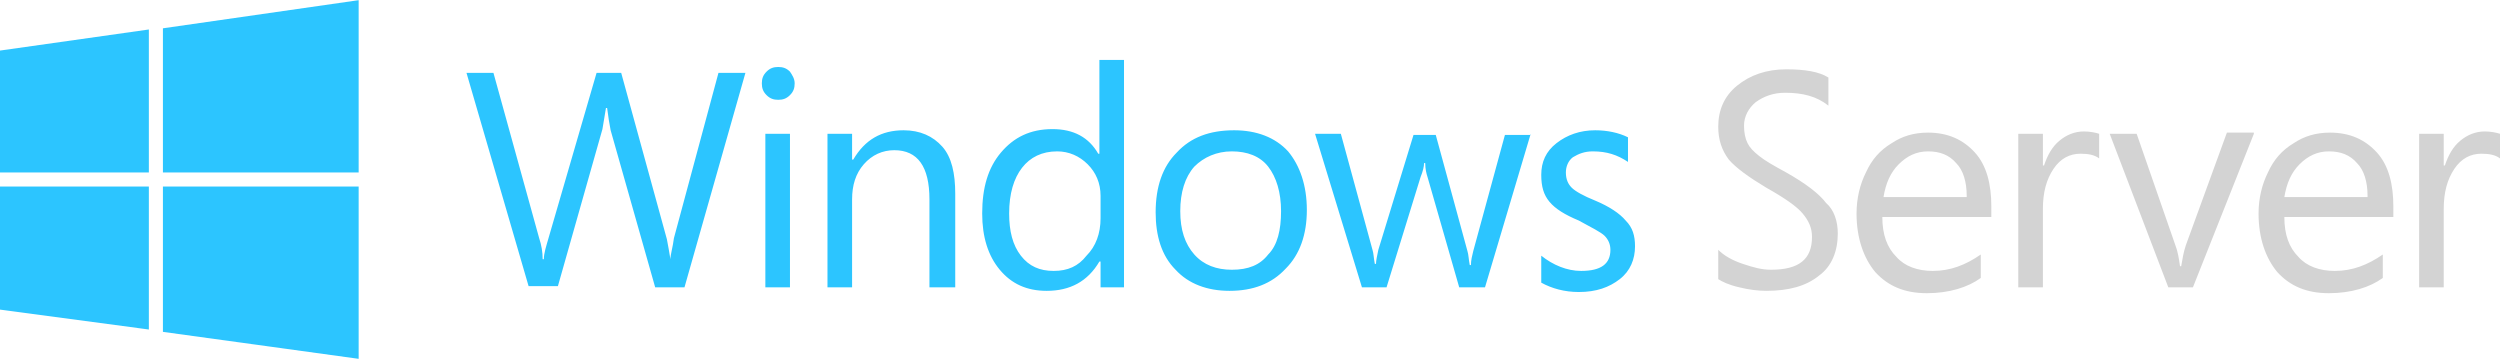
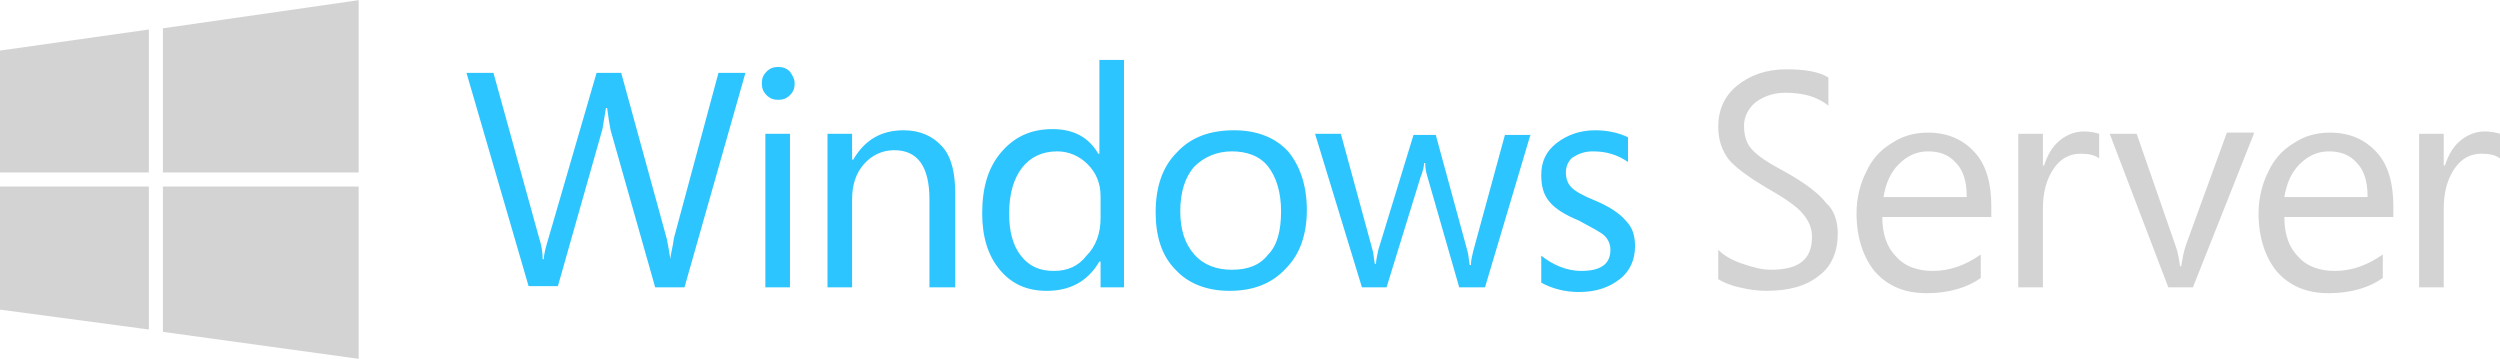
<svg xmlns="http://www.w3.org/2000/svg" width="2500" height="359" viewBox="0 0 1312.316 188.266">
-   <path fill="#2CC5FF" d="M78.138 90.443V15.384L0 26.454v63.989zM85.52 90.443h102.746V0L85.52 14.766zM78.138 97.825H0v64.602l78.138 10.456zM85.52 97.825v76.29l102.746 14.151V97.825z" />
+   <path fill="#d3d3d3" d="M78.138 90.443V15.384L0 26.454v63.989zM85.52 90.443h102.746V0L85.52 14.766zM78.138 97.825H0v64.602l78.138 10.456zM85.52 97.825v76.29l102.746 14.151V97.825z" />
  <g>
    <path fill="#d3d3d3" d="M964.705 122.435c0 9.229-3.078 17.227-9.844 22.146-6.771 5.538-15.996 7.998-27.686 7.998-4.307 0-9.23-.614-14.154-1.844-5.533-1.23-9.227-3.074-11.072-4.306v-15.382c3.074 3.076 7.383 5.536 12.922 7.382 5.533 1.847 9.842 3.075 14.766 3.075 14.764 0 21.531-5.537 21.531-17.227 0-4.923-1.846-8.612-4.92-12.308-3.078-3.688-9.23-7.998-19.072-13.532-9.23-5.538-15.998-10.461-19.688-14.767-3.693-4.924-5.539-10.462-5.539-17.229 0-8.611 3.074-15.996 9.846-21.533 6.766-5.538 15.381-8.613 25.838-8.613 9.844 0 17.229 1.231 22.148 4.309V55.37c-6.152-4.923-13.533-6.769-22.764-6.769-6.15 0-11.074 1.846-15.381 4.924-3.691 3.076-6.152 7.382-6.152 12.306 0 3.691.615 6.768 1.848 9.229 1.229 2.459 3.072 4.307 6.148 6.768 3.076 2.46 7.383 4.921 14.148 8.612 9.846 5.536 17.229 11.073 20.918 15.997 4.309 3.692 6.159 9.845 6.159 15.998zM1045.302 113.823h-57.221c0 9.228 2.463 15.997 7.383 20.916 4.305 4.922 11.074 7.383 19.072 7.383 9.23 0 17.229-3.075 25.227-8.613v12.307c-6.768 4.922-16.613 7.998-28.301 7.998-11.693 0-20.307-3.692-27.074-11.075-6.15-7.382-9.84-17.842-9.84-30.765 0-7.998 1.84-15.38 4.922-21.533 3.074-6.766 7.383-11.689 13.533-15.38 5.537-3.692 11.689-5.537 19.074-5.537 10.459 0 18.457 3.689 24.607 10.458 6.154 6.768 8.617 16.612 8.617 28.303v5.538h.001zm-12.923-11.077c0-7.384-1.844-13.536-5.537-17.228-3.691-4.308-8.611-6.151-14.766-6.151-6.152 0-11.074 2.462-15.381 6.768-4.309 4.308-6.768 9.845-8 17.227h43.684v-.616zM1101.9 83.06c-2.459-1.848-5.537-2.46-9.842-2.46-5.539 0-10.463 2.46-14.15 7.998-3.693 5.536-5.537 12.306-5.537 20.917v41.222h-12.922V70.138h12.922v16.613h.611c1.85-5.539 4.309-9.845 8-12.92 3.693-3.078 7.998-4.923 12.922-4.923 3.074 0 6.15.615 7.996 1.23V83.06zM1183.113 70.138l-31.99 80.599h-12.924l-30.76-80.599h14.148l20.303 58.449c1.232 3.075 1.846 6.769 2.461 11.073h.613c.617-3.691 1.23-7.381 2.465-11.073l21.531-59.063h14.148v.613h.005zM1255.713 113.823h-56.602c0 9.228 2.461 15.997 7.381 20.916 4.309 4.922 11.072 7.383 19.072 7.383 9.229 0 17.229-3.075 25.227-8.613v12.307c-6.766 4.922-16.613 7.998-28.301 7.998s-20.307-3.692-27.068-11.075c-6.154-7.382-9.848-17.842-9.848-30.765 0-7.998 1.848-15.38 4.924-21.533 3.074-6.766 7.383-11.689 13.537-15.38 5.537-3.692 11.688-5.537 19.072-5.537 10.455 0 18.455 3.689 24.605 10.458 6.154 6.768 8.617 16.612 8.617 28.303v5.536h-.617v.002h.001zm-12.918-11.077c0-7.384-1.848-13.536-5.537-17.228-3.693-4.308-8.613-6.151-14.768-6.151s-11.072 2.462-15.383 6.768c-4.305 4.308-6.768 9.845-7.996 17.227h43.684v-.616zM1312.314 83.06c-2.461-1.848-5.537-2.46-9.844-2.46-5.537 0-10.459 2.46-14.15 7.998-3.689 5.536-5.539 12.306-5.539 20.917v41.222h-12.916V70.138h12.916v16.613h.619c1.844-5.539 4.307-9.845 7.998-12.92 3.691-3.078 7.998-4.923 12.918-4.923 3.078 0 6.154.615 8 1.23V83.06h-.002z" />
  </g>
  <g>
    <path fill="#2CC5FF" d="M391.296 38.146l-31.994 112.59h-15.379l-23.382-82.443c-.612-3.078-1.23-6.768-1.843-11.69h-.618l-1.843 11.076-23.381 82.441h-15.381L244.867 38.146h14.151l23.994 86.749c1.229 3.692 1.846 7.385 1.846 11.074h.614c0-3.075 1.229-6.769 2.462-11.074l25.227-86.75h12.917l23.995 87.365c.617 3.076 1.23 6.77 1.849 10.459 0-2.461 1.229-6.149 1.844-11.074l23.379-86.75 14.151.001zM417.138 43.683c0 2.46-.617 4.306-2.461 6.153-1.847 1.844-3.692 2.46-6.155 2.46-2.458 0-4.306-.616-6.151-2.46-1.846-1.847-2.46-3.693-2.46-6.153 0-2.462.613-4.308 2.46-6.153 1.846-1.845 3.692-2.46 6.151-2.46 2.462 0 4.309.615 6.155 2.46 1.23 1.845 2.461 3.692 2.461 6.153zm-2.462 107.054h-12.92V70.138h12.92v80.599zM500.81 150.737h-12.918v-46.146c0-17.226-6.156-25.839-18.46-25.839-6.152 0-11.689 2.46-15.996 7.383-4.305 4.921-6.152 11.072-6.152 18.456v46.146h-12.919V70.138h12.92v13.536h.616c6.151-10.46 14.767-15.38 26.455-15.38 8.612 0 15.379 3.076 20.305 8.612 4.921 5.537 6.767 14.15 6.767 24.611v49.22h-.618zM590.635 150.737h-12.92V137.2h-.613c-6.152 10.462-15.384 15.38-27.687 15.38-10.458 0-18.457-3.689-24.609-11.073-6.151-7.381-9.228-17.227-9.228-29.533 0-13.532 3.077-23.993 9.843-31.992 6.768-7.998 15.382-12.303 27.068-12.303 11.077 0 19.074 4.305 23.995 12.92h.618V31.377h12.919v119.358l.614.002zm-12.921-36.299v-11.69c0-6.771-2.461-12.307-6.767-16.612-4.307-4.307-9.843-6.768-15.996-6.768-7.998 0-14.15 3.074-18.458 8.613-4.307 5.536-6.769 13.535-6.769 23.993 0 9.229 1.848 16.613 6.155 22.151 4.306 5.535 9.841 7.997 17.227 7.997 7.38 0 12.918-2.462 17.228-7.997 4.918-4.925 7.38-11.69 7.38-19.687zM685.998 110.129c0 12.92-3.689 23.379-11.074 30.763-7.383 7.999-17.229 11.689-29.531 11.689-11.69 0-21.533-3.69-28.301-11.074-7.385-7.381-10.461-17.841-10.461-30.146 0-13.533 3.693-23.993 11.075-31.377 7.385-7.999 17.229-11.689 30.149-11.689 11.691 0 21.533 3.69 28.298 11.074 6.155 7.382 9.845 17.838 9.845 30.76zm-13.537.614c0-9.841-2.459-17.84-6.766-23.378-4.309-5.537-11.076-7.998-19.074-7.998s-14.766 3.075-19.688 7.998c-4.922 5.538-7.382 13.536-7.382 23.378 0 9.845 2.46 17.229 7.382 22.766 4.923 5.538 11.69 7.998 19.688 7.998 8.613 0 14.767-2.46 19.074-7.998 4.92-4.922 6.766-12.921 6.766-22.766zM803.51 70.138l-23.994 80.599h-13.537l-16.611-57.833c-.613-1.847-1.229-4.307-1.229-7.381h-.615c0 1.844-.613 4.305-1.844 7.381l-17.846 57.833h-12.918l-24.609-80.599h13.533l16.613 60.911c.613 1.845.613 4.307 1.23 7.382h.613c0-1.846.615-4.306 1.229-7.382l18.459-60.295h11.689l16.613 60.909c.613 1.846.613 4.307 1.229 7.384h.617c0-2.462.613-4.922 1.229-7.384l16.611-60.909h13.533v-.616h.005zM858.265 129.2c0 6.769-2.463 12.921-7.996 17.229-5.541 4.306-12.309 6.766-21.535 6.766-7.383 0-14.15-1.845-19.689-4.92v-14.15c6.152 4.922 13.537 7.998 20.922 7.998 10.455 0 15.379-3.692 15.379-11.074 0-3.077-1.229-5.537-3.074-7.383-1.85-1.845-6.77-4.307-13.537-7.998-7.383-3.077-12.305-6.153-15.381-9.845-3.074-3.691-4.309-7.997-4.309-14.149 0-6.77 2.463-12.306 8-16.611 5.537-4.309 12.305-6.769 20.303-6.769 6.154 0 12.309 1.23 17.227 3.69v12.92c-5.537-3.691-11.072-5.537-18.457-5.537-4.309 0-7.383 1.231-10.459 3.074-2.459 1.848-3.691 4.924-3.691 7.999 0 3.692 1.232 6.153 3.074 8.001 1.846 1.844 6.15 4.307 12.309 6.767 7.379 3.076 12.918 6.767 15.996 10.46 3.686 3.691 4.918 7.996 4.918 13.532z" />
  </g>
</svg>
